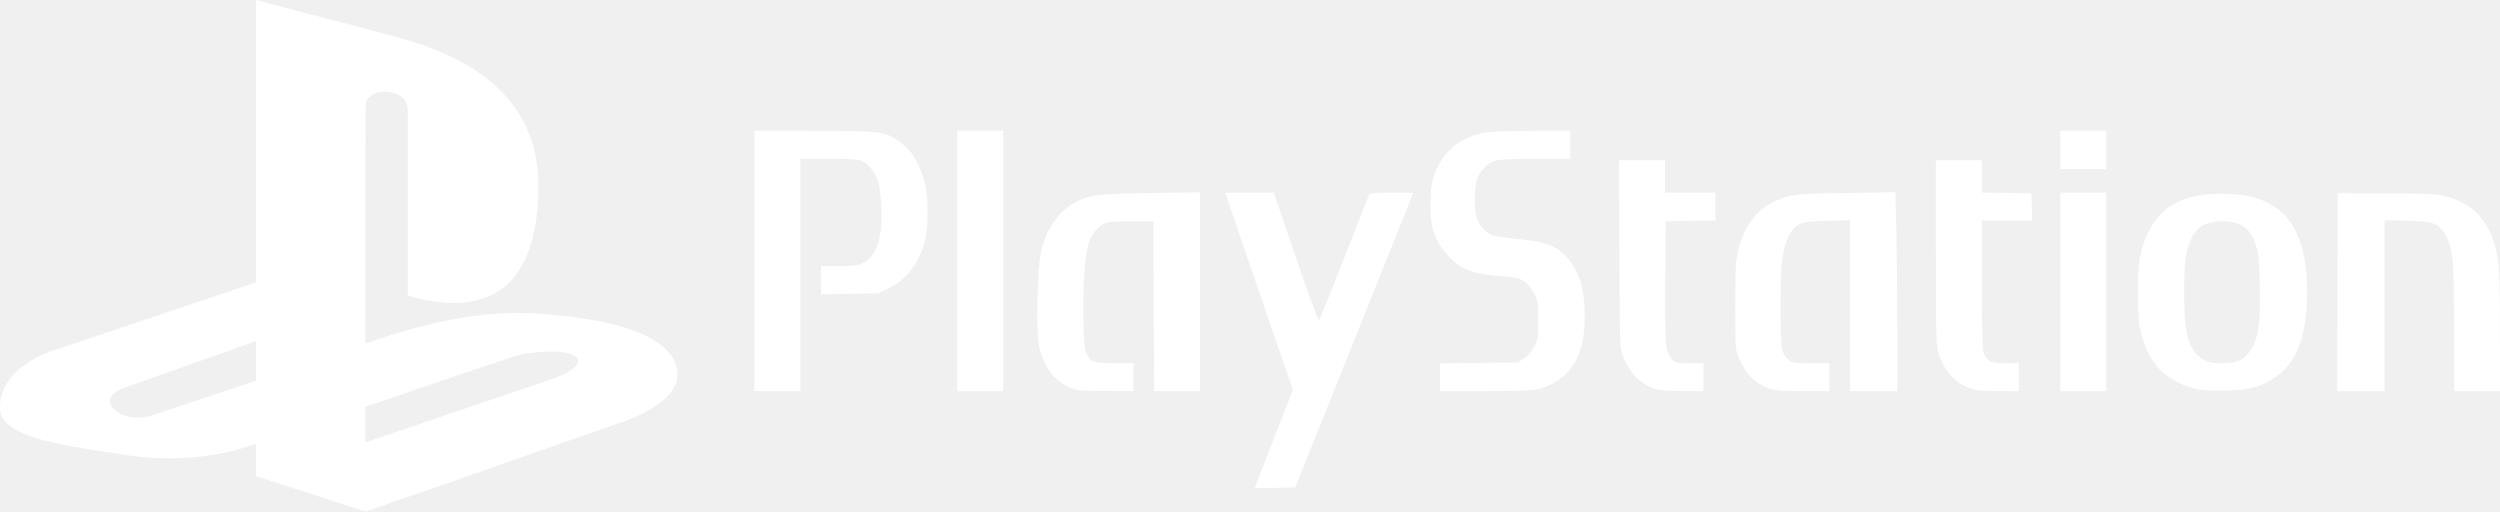
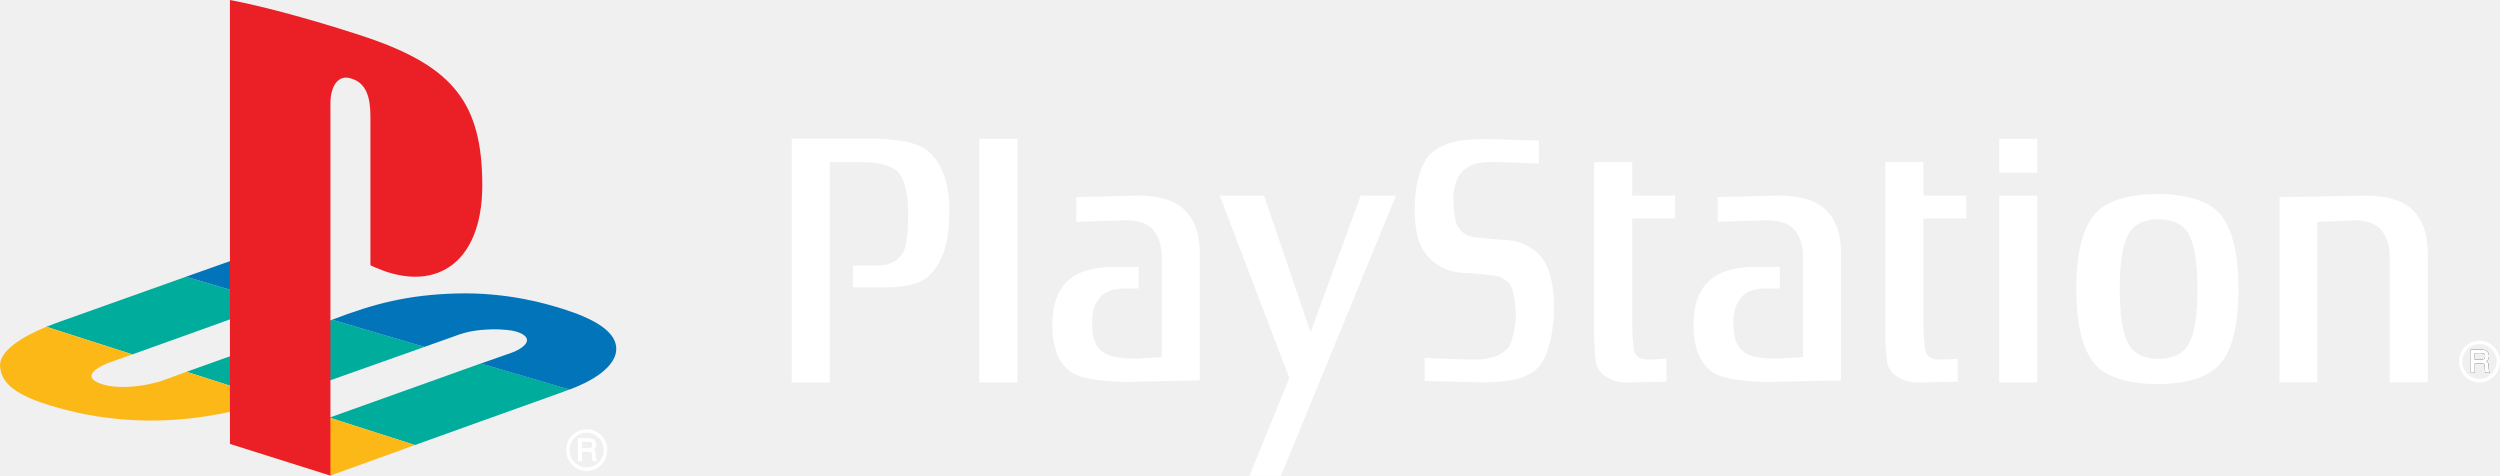
- <svg xmlns="http://www.w3.org/2000/svg" version="1.1" id="svg2" viewBox="0 0 264 54">
-   <path id="path2998" d="M 79.665 13.816 L 79.665 27.56 L 79.665 41.304 L 82.089 41.304 L 84.512 41.304 L 84.512 29.035 L 84.512 16.766 L 87.487 16.766 C 89.633 16.766 90.602 16.824 90.966 16.975 C 91.686 17.274 92.426 18.183 92.73 19.135 C 92.889 19.635 93.02 20.718 93.067 21.92 C 93.163 24.383 92.876 25.912 92.119 26.904 C 91.329 27.941 90.847 28.104 88.616 28.104 L 86.701 28.104 L 86.701 29.594 L 86.701 31.088 L 89.71 31.03 L 92.72 30.971 L 93.785 30.472 C 95.731 29.56 97.143 27.695 97.713 25.293 C 98.032 23.952 98.026 20.953 97.703 19.513 C 97.392 18.129 96.745 16.736 96.017 15.893 C 95.714 15.539 95.124 15.034 94.713 14.771 C 93.303 13.872 92.759 13.816 85.884 13.816 L 79.665 13.816 Z M 101.084 13.816 L 101.084 27.56 L 101.084 41.304 L 103.508 41.304 L 105.932 41.304 L 105.932 27.56 L 105.932 13.816 L 103.508 13.816 L 101.084 13.816 Z M 161.865 13.816 C 159.695 13.816 157.461 13.892 156.901 13.981 C 155.641 14.18 154.168 14.843 153.335 15.592 C 152.495 16.345 151.778 17.477 151.391 18.667 C 151.149 19.407 151.074 20.082 151.063 21.503 C 151.05 23.463 151.217 24.297 151.894 25.617 C 152.335 26.476 153.511 27.716 154.318 28.18 C 155.254 28.719 156.454 29.005 158.514 29.17 C 160.082 29.296 160.448 29.374 160.958 29.709 C 161.359 29.972 161.711 30.403 162.008 31.004 C 162.427 31.851 162.451 32.026 162.448 33.848 C 162.447 35.664 162.42 35.843 162.017 36.605 C 161.745 37.122 161.351 37.576 160.938 37.848 L 160.288 38.276 L 156.17 38.324 L 152.055 38.367 L 152.055 39.838 L 152.055 41.304 L 156.735 41.304 C 159.583 41.304 161.744 41.234 162.247 41.129 C 164.163 40.728 165.757 39.495 166.531 37.814 C 167.183 36.399 167.413 34.944 167.328 32.761 C 167.239 30.46 166.895 29.207 165.969 27.832 C 164.82 26.124 163.535 25.537 160.269 25.24 C 159.06 25.13 157.822 24.936 157.517 24.809 C 156.845 24.525 156.216 23.813 155.94 23.022 C 155.665 22.243 155.669 19.983 155.949 19.03 C 156.224 18.086 157.059 17.219 157.938 16.956 C 158.363 16.829 159.79 16.768 162.193 16.768 L 165.814 16.768 L 165.814 15.292 L 165.814 13.816 L 161.865 13.816 Z M 217.565 13.816 L 217.565 15.835 L 217.565 17.854 L 219.989 17.854 L 222.413 17.854 L 222.413 15.835 L 222.413 13.816 L 219.989 13.816 L 217.565 13.816 Z M 170.958 16.921 L 171.009 26.822 C 171.051 36.567 171.057 36.736 171.394 37.621 C 171.582 38.114 171.984 38.853 172.287 39.265 C 172.909 40.106 173.718 40.695 174.74 41.05 C 175.233 41.222 176.068 41.289 177.657 41.294 L 179.885 41.304 L 179.885 39.829 L 179.885 38.354 L 178.43 38.354 C 177.044 38.354 176.951 38.335 176.558 37.927 C 176.313 37.673 176.074 37.179 175.978 36.722 C 175.871 36.229 175.827 33.662 175.855 29.655 L 175.899 23.367 L 178.518 23.322 L 181.136 23.279 L 181.136 21.81 L 181.136 20.338 L 178.478 20.338 L 175.821 20.338 L 175.821 18.629 L 175.821 16.921 L 173.393 16.921 L 170.958 16.921 Z M 204.431 16.921 L 204.431 26.7 C 204.431 36.158 204.443 36.514 204.755 37.455 C 205.125 38.576 205.879 39.687 206.7 40.308 C 207.012 40.545 207.632 40.866 208.077 41.016 C 208.697 41.229 209.39 41.294 211.037 41.298 L 213.187 41.304 L 213.187 39.828 L 213.187 38.353 L 211.799 38.353 C 210.64 38.353 210.346 38.303 210.007 38.037 C 209.782 37.862 209.528 37.461 209.439 37.145 C 209.34 36.79 209.278 33.998 209.278 29.927 L 209.278 23.288 L 211.941 23.288 L 214.604 23.288 L 214.56 21.852 L 214.515 20.415 L 211.896 20.372 L 209.279 20.327 L 209.279 18.624 L 209.279 16.921 L 206.855 16.921 L 204.431 16.921 Z M 200.157 20.298 L 194.982 20.382 C 189.418 20.466 188.842 20.534 187.208 21.357 C 185.382 22.277 184.108 24.063 183.531 26.511 C 183.289 27.533 183.247 28.412 183.247 32.295 C 183.247 36.706 183.26 36.911 183.604 37.756 C 184.297 39.457 185.328 40.507 186.813 41.016 C 187.469 41.242 188.151 41.293 190.399 41.297 L 193.176 41.302 L 193.176 39.826 L 193.176 38.352 L 191.232 38.352 C 189.39 38.352 189.265 38.329 188.828 37.963 C 188.537 37.722 188.302 37.318 188.192 36.886 C 187.975 36.029 187.964 29.273 188.178 27.636 C 188.48 25.311 189.009 24.223 190.108 23.637 C 190.487 23.437 191.139 23.364 192.98 23.317 L 195.365 23.254 L 195.365 32.281 L 195.365 41.304 L 197.868 41.304 L 200.368 41.304 L 200.368 35.503 C 200.368 32.315 200.318 27.588 200.262 25.002 L 200.157 20.298 Z M 126.726 20.304 L 121.528 20.381 C 115.878 20.468 115.066 20.57 113.524 21.391 C 111.732 22.344 110.454 24.227 109.913 26.705 C 109.57 28.279 109.41 34.726 109.674 36.284 C 109.904 37.645 110.545 39.014 111.311 39.788 C 111.875 40.358 112.81 40.921 113.592 41.157 C 113.807 41.222 115.267 41.28 116.836 41.288 L 119.689 41.302 L 119.689 39.826 L 119.689 38.353 L 117.691 38.353 C 115.437 38.353 115.141 38.247 114.716 37.285 C 114.526 36.856 114.452 36.014 114.403 33.743 C 114.333 30.515 114.559 27.013 114.911 25.851 C 115.227 24.807 115.816 24.005 116.508 23.668 C 117.014 23.421 117.479 23.373 119.454 23.371 L 121.799 23.366 L 121.838 32.335 L 121.878 41.302 L 124.302 41.302 L 126.726 41.302 L 126.726 30.801 L 126.726 20.304 Z M 131.945 20.338 C 130.537 20.338 129.386 20.356 129.389 20.377 C 129.391 20.398 130.999 25.086 132.96 30.797 L 136.528 41.182 L 134.519 46.326 C 133.415 49.159 132.511 51.495 132.511 51.519 C 132.511 51.543 133.47 51.543 134.642 51.519 L 136.772 51.476 L 143 35.945 C 146.428 27.404 149.235 20.398 149.235 20.377 C 149.237 20.356 148.225 20.338 146.983 20.338 C 145.345 20.338 144.691 20.392 144.604 20.533 C 144.538 20.639 143.34 23.658 141.946 27.244 C 140.553 30.83 139.349 33.783 139.269 33.811 C 139.187 33.837 138.08 30.817 136.812 27.098 L 134.506 20.338 L 131.945 20.338 Z M 217.565 20.338 L 217.565 30.821 L 217.565 41.302 L 219.989 41.302 L 222.413 41.302 L 222.413 30.821 L 222.413 20.338 L 219.989 20.338 L 217.565 20.338 Z M 246.881 20.415 L 246.835 30.859 L 246.842 30.859 L 246.797 41.302 L 249.304 41.302 L 251.805 41.302 L 251.805 32.281 L 251.805 23.254 L 254.188 23.317 C 256.721 23.383 257.143 23.488 257.854 24.244 C 258.412 24.837 258.81 25.916 258.987 27.32 C 259.08 28.055 259.154 31.431 259.154 34.969 L 259.154 41.302 L 261.578 41.302 L 264 41.302 L 263.995 35.129 C 263.995 28.583 263.879 27.029 263.243 25.254 C 262.379 22.84 260.789 21.408 258.201 20.711 C 257.345 20.481 256.432 20.44 252.039 20.43 L 246.881 20.415 Z M 234.627 20.46 C 233.26 20.46 231.897 20.63 230.919 20.964 C 229.616 21.409 228.798 21.93 227.976 22.837 C 227.086 23.821 226.442 25.154 226.063 26.782 C 225.83 27.781 225.776 28.619 225.789 31.053 C 225.802 33.614 225.854 34.268 226.131 35.28 C 226.603 36.998 227.218 38.155 228.154 39.096 C 229.075 40.02 230.437 40.731 231.971 41.075 C 232.661 41.23 233.617 41.279 235.078 41.241 C 237.598 41.174 238.796 40.853 240.266 39.853 C 241.498 39.016 242.431 37.696 242.96 36.033 C 243.714 33.66 243.847 29.747 243.267 26.861 C 242.986 25.459 242.3 23.938 241.537 23.012 C 240.819 22.142 239.644 21.379 238.387 20.964 C 237.369 20.63 235.993 20.46 234.627 20.46 Z M 234.685 23.351 C 235.395 23.351 236.107 23.488 236.664 23.769 C 237.392 24.135 237.85 24.774 238.246 25.981 C 238.507 26.771 238.571 27.49 238.634 30.102 C 238.713 33.513 238.556 35.12 238.022 36.333 C 237.647 37.189 237.039 37.854 236.371 38.138 C 236.085 38.259 235.334 38.352 234.637 38.352 C 233.648 38.352 233.269 38.282 232.717 37.993 C 232.283 37.765 231.864 37.374 231.593 36.94 C 230.886 35.806 230.654 34.321 230.645 30.975 C 230.637 27.79 230.802 26.509 231.394 25.214 C 231.593 24.775 231.997 24.238 232.297 24.01 C 232.866 23.58 233.774 23.351 234.685 23.351 Z" style="fill-opacity: 1; fill: rgb(255, 255, 255);" />
-   <path id="path7" d="M 38.608 11.23 L 38.561 53.999 L 27.024 50.273 L 27.024 0 L 41.751 3.868 C 51.177 6.384 56.945 11.276 56.851 19.848 C 56.757 29.819 52.114 33.825 43.064 31.217 L 43.064 11.555 C 43.062 9.179 38.608 9.04 38.608 11.23 Z" style="fill-opacity: 1; fill: rgb(255, 255, 255);" />
-   <path id="path11" d="M 65.481 44.635 L 54.6 41.28 L 57.603 40.256 C 63.653 38.345 61.119 36.295 54.834 37.459 L 48.832 39.464 L 38.561 36.295 L 39.499 35.968 C 45.221 34.011 51.083 32.707 57.039 33.127 C 65.341 33.732 70.734 35.549 71.484 38.904 C 71.953 40.906 70.077 43.051 65.668 44.588 L 65.481 44.635 Z M 27.024 29.819 L 27.024 32.755 L 22.475 31.357 L 27.024 29.819 Z M 48.738 50.505 L 38.561 47.291 L 38.561 46.732 L 54.599 41.28 L 65.481 44.635 L 48.738 50.505 Z M 27.024 40.208 L 27.024 43.656 L 21.725 41.978 L 27.024 40.208 Z M 38.559 36.296 L 48.831 39.464 L 38.559 42.958 L 38.559 36.296 Z M 15.626 40.069 L 5.731 36.947 C 5.825 36.947 5.919 36.901 5.965 36.901 L 22.473 31.357 L 27.023 32.755 L 27.023 36.015 L 15.626 40.069 Z M 21.723 41.978 L 27.023 43.656 L 27.023 46.871 C 22.755 48.362 18.064 48.828 12.906 47.99 C 7.372 47.105 0.197 46.359 0.009 43.237 C -0.18 40.162 2.683 37.972 5.73 36.947 L 15.626 40.069 L 13 40.999 C 9.764 42.166 12.765 45.007 16.284 43.796 L 21.723 41.978 Z M 38.653 54 L 38.559 53.768 L 38.559 47.292 L 48.737 50.506 L 38.653 54 Z" style="fill-opacity: 1; fill: rgb(255, 255, 255);" />
+ <svg xmlns="http://www.w3.org/2000/svg" version="1.1" id="Layer_1" x="0px" y="0px" viewBox="0 0 3839 730.7" style="enable-background:new 0 0 3839 730.7;" xml:space="preserve">
+   <style type="text/css">
+ 	.st0{fill:#FFFFFF;}
+ 	.st1{fill-rule:evenodd;clip-rule:evenodd;fill:#FFFFFF;}
+ 	.st2{fill-rule:evenodd;clip-rule:evenodd;}
+ 	.st3{fill:#00AD9C;}
+ 	.st4{fill:#FBB817;}
+ 	.st5{fill:#0174BA;}
+ 	.st6{fill:#EB2027;}
+ </style>
+   <g>
+     <g>
+       <path class="st0" d="M1215.8,213.1v374.2h58.4V249h54.1c0,0,39.2,0,52.7,17.6c11.3,14.9,13.6,42,13.6,60.2    c0,19.6-1.3,49.8-7.8,60.9c-10,16.8-26.4,20.2-41.4,20.2h-35.6v33.2h51.3c0,0,46.3,2,66.3-18.3c24.3-24.8,30.5-58.2,30.5-102.9    c0-40.7-14.7-81.5-44.8-95.4c-25-11.5-69.9-11.5-69.9-11.5H1215.8z" />
+       <rect x="1503.8" y="213.1" class="st0" width="58.5" height="374.2" />
+       <polygon class="st0" points="1873,300.4 1979.9,580.5 1918.6,730.7 1967,730.7 2143.7,300.4 2089.5,300.4 2012.6,510.1     1941,300.4   " />
+       <path class="st0" d="M2187.7,585v-35.3c0,0,61.8,2.4,74.6,2.4c28.6,0,42.7-6.1,53.4-17.6c6.4-6.8,12.1-37.4,12.1-48.4    c0-10.8-2.1-34.3-6.4-43.8c-4.2-9.5-14.1-18.3-29.1-19.5c-10.7-0.9-27.1-3-46.4-3.9c-27-1.3-44.8-15.3-53.4-25.4    c-8.5-10.2-20-25.4-20-72c0-46.8,12.2-72.9,24.2-85.2c12.1-12.1,29.9-17.5,43.5-20c15.6-2.6,41.3-2.8,41.3-2.8l81.6,2.4v35.3    c0,0-59.5-2.4-72.4-2.4c-28.6,0-37.1,6.1-47.8,17.6c-6.3,6.8-11.2,25.7-11.2,36.5c0,10.9,1.3,32.8,5.5,42.2    c4.3,9.5,14.3,18.3,29.3,19.5c10.6,0.9,27,3,46.3,4c27,1.3,44.9,15.3,53.4,25.4c8.6,10.2,20,31.5,20,78.1    c0,46.7-12.1,80.1-24.2,92.3c-12.1,12.2-29.9,17.6-43.4,19.9c-15.6,2.7-41.3,2.9-41.3,2.9L2187.7,585z" />
+       <path class="st0" d="M2506.4,249H2448v274.7c0,0,1.4,25.1,2.8,33.8c1.4,8.8,14.2,29.8,47.7,29.8l60.5-1.2v-35.3    c0,0-16.4,1.2-26.3,1.2c-10,0-22.1-0.7-24.2-17.6c-2.1-16.9-2.1-37.1-2.1-37.1V335.5h65.8v-35.1h-65.8V249z" />
+       <rect x="3070" y="300.4" class="st0" width="58.4" height="286.8" />
+       <rect x="3070" y="213.1" class="st0" width="58.4" height="52.1" />
+       <path class="st0" d="M3313,297.9c39.7,0,70.5,9,87.1,22.4c16.7,13.4,37.2,41.7,37.2,123.6c0,81.9-20.5,110.2-37.2,123.5    c-16.6,13.5-47.4,22.4-87.1,22.4c-39.8,0-70.5-8.9-87.3-22.4c-16.6-13.4-37.2-41.7-37.2-123.5c0-81.9,20.6-110.2,37.2-123.6    C3242.5,306.9,3273.1,297.9,3313,297.9 M3272.8,353c-7.9,9.8-17.7,30.6-17.7,90.8c0,60.1,9.8,81,17.7,90.8    c8,9.9,22.8,16.5,42,16.5c19.1,0,33.8-6.6,41.8-16.5c8-9.8,17.8-30.7,17.8-90.8c0-60.2-9.8-81-17.8-90.8    c-8-9.9-22.8-16.4-41.8-16.4C3295.6,336.6,3280.8,343.1,3272.8,353" />
+       <path class="st0" d="M3558.3,340.7l57.3-2.4c14.9,0,32.5,4.1,41.1,14.9c8,10.2,13,22.3,13,42V587h58.4V390.4    c0-37.2-11.3-58.8-28.4-72.4c-24.5-19.4-68.3-17.6-68.3-17.6l-130.9,2.4V587h57.9V340.7z" />
+       <path class="st0" d="M2953.6,249h-58.5v274.7c0,0,1.6,25.1,2.9,33.8c1.4,8.8,14.2,29.8,47.7,29.8l60.5-1.2v-35.3    c0,0-16.3,1.2-26.3,1.2c-10,0-22.1-0.7-24.1-17.6c-2.2-16.9-2.2-37.1-2.2-37.1V335.5h65.9v-35.1h-65.9V249z" />
+       <path class="st0" d="M1783.9,395.1c0-19.6-5-31.8-12.9-42c-8.5-10.8-26.2-14.9-41.2-14.9l-77,2.4v-37.9l92.7-2.4    c0,0,43.9-1.8,68.4,17.6c17.1,13.6,28.5,35.1,28.5,72.3v193.9l-111.9,2.4c0,0-50.8,0.2-76.2-10.2c-25-10.2-38.4-38-38.4-76.5    c0-37.2,11.3-58.9,28.4-72.4c24.6-19.4,68.4-17.6,68.4-17.6h35.7v33.2h-19.9c-15,0-30.6,2.7-39.1,13.5c-8,10.2-12.3,19-12.3,38.6    c0,25.7,5,37.2,17.1,46.1c10.7,7.7,29.9,9.5,51.3,9.5l38.5-2.4V395.1z" />
+       <path class="st0" d="M2768.8,395.1c0-19.6-5-31.8-13.1-42c-8.6-10.8-26.1-14.9-41.1-14.9l-77,2.4v-37.9l92.7-2.4    c0,0,43.8-1.8,68.3,17.6c17.1,13.6,28.5,35.1,28.5,72.3v193.9l-111.9,2.4c0,0-50.8,0.2-76.2-10.2c-24.9-10.2-38.5-38-38.5-76.5    c0-37.2,11.4-58.9,28.6-72.4c24.5-19.4,68.3-17.6,68.3-17.6h35.7v33.2h-20c-15,0-30.4,2.7-39,13.5c-8,10.2-12.3,19-12.3,38.6    c0,25.7,5,37.2,17.1,46.1c10.7,7.7,30,9.5,51.3,9.5l38.6-2.4V395.1z" />
+     </g>
+     <g>
+       <path class="st2" d="M3822,568.5c-0.2-0.6-0.3-1.5-0.3-2.7l-0.2-4.6c-0.1-2.2-0.5-3.7-1.3-4.7c-0.5-0.7-1.2-1.2-2.1-1.7    c1.1-0.7,2-1.6,2.6-2.6c0.9-1.4,1.4-3.2,1.4-5.4c0-4.2-1.7-7.1-5.2-8.7c-1.8-0.8-4-1.2-6.6-1.2h-15.5h-0.6v0.8v34v0.8h0.8h4.5h0.8    v-0.8v-13.8h9.5c1.7,0,3,0.2,3.7,0.5c1.3,0.6,1.9,1.9,2,3.8l0.3,5.7c0.1,1.4,0.1,2.3,0.3,2.8c0.1,0.5,0.2,1,0.4,1.3l0.2,0.4h0.5    h5.5h0.8v-0.7v-0.8v-0.5l-0.5-0.2C3822.6,569.9,3822.3,569.3,3822,568.5z M3814.5,551.1c-1.1,0.8-2.7,1.2-4.6,1.2h-9.7v-10h10.3    c1.4,0,2.6,0.2,3.4,0.6c1.5,0.7,2.2,2.1,2.2,4.2C3816,549,3815.5,550.4,3814.5,551.1z" />
+       <path class="st1" d="M3829.8,532.6c-5.9-6-13.8-9.3-22.3-9.3c-17.4,0-31.5,14.3-31.5,32c0,8.5,3.3,16.5,9.2,22.6    c5.9,6,13.8,9.4,22.3,9.4c8.4,0,16.3-3.3,22.3-9.4c5.9-6,9.2-14,9.2-22.6C3839,546.6,3835.7,538.6,3829.8,532.6z M3807.5,581.8    c-7,0-13.5-2.8-18.6-7.8c-4.9-5-7.7-11.7-7.7-18.9c0-7.1,2.7-13.8,7.7-18.9c4.9-5,11.5-7.8,18.6-7.8c7,0,13.5,2.8,18.6,7.8    c4.9,5,7.7,11.7,7.7,18.9C3833.7,569.9,3822,581.8,3807.5,581.8z" />
+       <path class="st1" d="M3822,568.5c-0.2-0.6-0.3-1.5-0.3-2.7l-0.2-4.6c-0.1-2.2-0.5-3.7-1.3-4.7c-0.5-0.7-1.2-1.2-2.1-1.7    c1.1-0.7,2-1.6,2.6-2.6c0.9-1.4,1.4-3.2,1.4-5.4c0-4.2-1.7-7.1-5.2-8.7c-1.8-0.8-4-1.2-6.6-1.2h-15.5h-0.6v0.8v34v0.8h0.8h4.5h0.8    v-0.8v-13.8h9.5c1.7,0,3,0.2,3.7,0.5c1.3,0.6,1.9,1.9,2,3.8l0.3,5.7c0.1,1.4,0.1,2.3,0.3,2.8c0.1,0.5,0.2,1,0.4,1.3l0.2,0.4h0.5    h5.5h0.8v-0.7v-0.8v-0.5l-0.5-0.2C3822.6,569.9,3822.3,569.3,3822,568.5z M3814.5,551.1c-1.1,0.8-2.7,1.2-4.6,1.2h-9.7v-10h10.3    c1.4,0,2.6,0.2,3.4,0.6c1.5,0.7,2.2,2.1,2.2,4.2C3816,549,3815.5,550.4,3814.5,551.1z" />
+     </g>
+     <g>
+       <g>
+         <path class="st1" d="M923.2,668.5c-5.9-6-13.8-9.3-22.3-9.3c-17.4,0-31.5,14.3-31.5,32c0,8.5,3.3,16.5,9.2,22.6     c5.9,6,13.8,9.4,22.3,9.4c8.4,0,16.3-3.3,22.3-9.4c5.9-6,9.2-14,9.2-22.6C932.4,682.6,929.1,674.5,923.2,668.5z M900.9,717.8     c-7,0-13.5-2.8-18.6-7.8c-4.9-5-7.7-11.7-7.7-18.9c0-7.1,2.7-13.8,7.7-18.9c4.9-5,11.5-7.8,18.6-7.8c7,0,13.5,2.8,18.6,7.8     c4.9,5,7.7,11.7,7.7,18.9C927.1,705.8,915.3,717.8,900.9,717.8z" />
+         <path class="st1" d="M915.3,704.4c-0.2-0.6-0.3-1.5-0.3-2.7l-0.2-4.6c-0.1-2.2-0.5-3.7-1.3-4.7c-0.5-0.7-1.2-1.2-2.1-1.7     c1.1-0.7,2-1.6,2.6-2.6c0.9-1.4,1.4-3.2,1.4-5.4c0-4.2-1.7-7.1-5.2-8.7c-1.8-0.8-4-1.2-6.6-1.2h-15.5h-0.6v0.8v34v0.8h0.8h4.5     h0.8v-0.8v-13.8h9.5c1.7,0,3,0.2,3.7,0.5c1.3,0.6,1.9,1.9,2,3.8l0.3,5.7c0.1,1.4,0.1,2.3,0.3,2.8c0.1,0.5,0.2,1,0.4,1.3l0.2,0.4     h0.5h5.5h0.8v-0.7v-0.8v-0.5l-0.5-0.2C915.9,705.8,915.6,705.2,915.3,704.4z M907.9,687.1c-1.1,0.8-2.7,1.2-4.6,1.2h-9.7v-10     h10.3c1.4,0,2.6,0.2,3.4,0.6c1.5,0.7,2.2,2.1,2.2,4.2C909.4,685,908.9,686.4,907.9,687.1z" />
+       </g>
+       <g>
+         <path class="st3" d="M423,465.4L285.4,425c0,0-169,60.4-182.3,65c-13.4,4.5-31.9,11.8-31.9,11.8l132.1,42.4L423,465.4" />
+         <path class="st3" d="M420.5,613.9l-134-43l223.4-79.9l141.9,41.7c0,0-186.7,66.1-198,70.2C442.5,606.9,420.5,613.9,420.5,613.9" />
+         <path class="st3" d="M874.4,598.1l-136-40l-232.5,83.2l131.2,42.1c0,0,202.2-72.7,212.2-76.1     C859.3,603.9,874.4,598.1,874.4,598.1" />
+         <polyline class="st4" points="637.1,683.4 507.4,730.2 375.3,688 505.9,641.3 637.1,683.4    " />
+         <path class="st4" d="M286.5,570.9l134,43c-149.6,49.4-261.7,31.5-330.6,12.5c-68.9-19-88-39.2-89.8-63.7     c-1.8-24.5,35.6-46.2,71-60.9l132.1,42.4l-33.5,11.9c-14.7,5-44.4,19.7-19.7,31.3c26.5,12.4,76.2,5.9,103.2-4.3L286.5,570.9" />
+         <polyline class="st5" points="423,465.4 285.4,425 355.4,400.2 491.5,441 423,465.4    " />
+         <path class="st5" d="M651.8,532.7l-141.9-41.7c64.8-24.9,115.8-38,189.3-40.3c81.2-2.5,143.4,16.9,164.8,23.6     c45.1,14.1,79.1,32.6,82.1,57.6c3.9,32.7-44,56.3-71.7,66.3l-136-40c0,0,33.3-11.8,46.5-16.3c13.1-4.5,26.8-13.6,24-21.8     c-2.7-8.2-19-11.9-23.1-12.5c-8.2-1.1-22.5-3.1-47.2-0.9c-20.2,1.8-34.9,7.5-34.9,7.5L651.8,532.7" />
+         <path class="st6" d="M353.1,0v681.7l154.3,48.6V158.9c0-26.8,12-44.7,31.3-38.5c25.2,7,30.1,31.7,30.1,58.5v228.4     c96.2,46.4,171.8-0.1,171.8-122.6c0-125.7-44.3-181.5-174.9-226.4C514.3,40.9,418.7,12.2,353.1,0" />
+       </g>
+     </g>
+   </g>
</svg>
